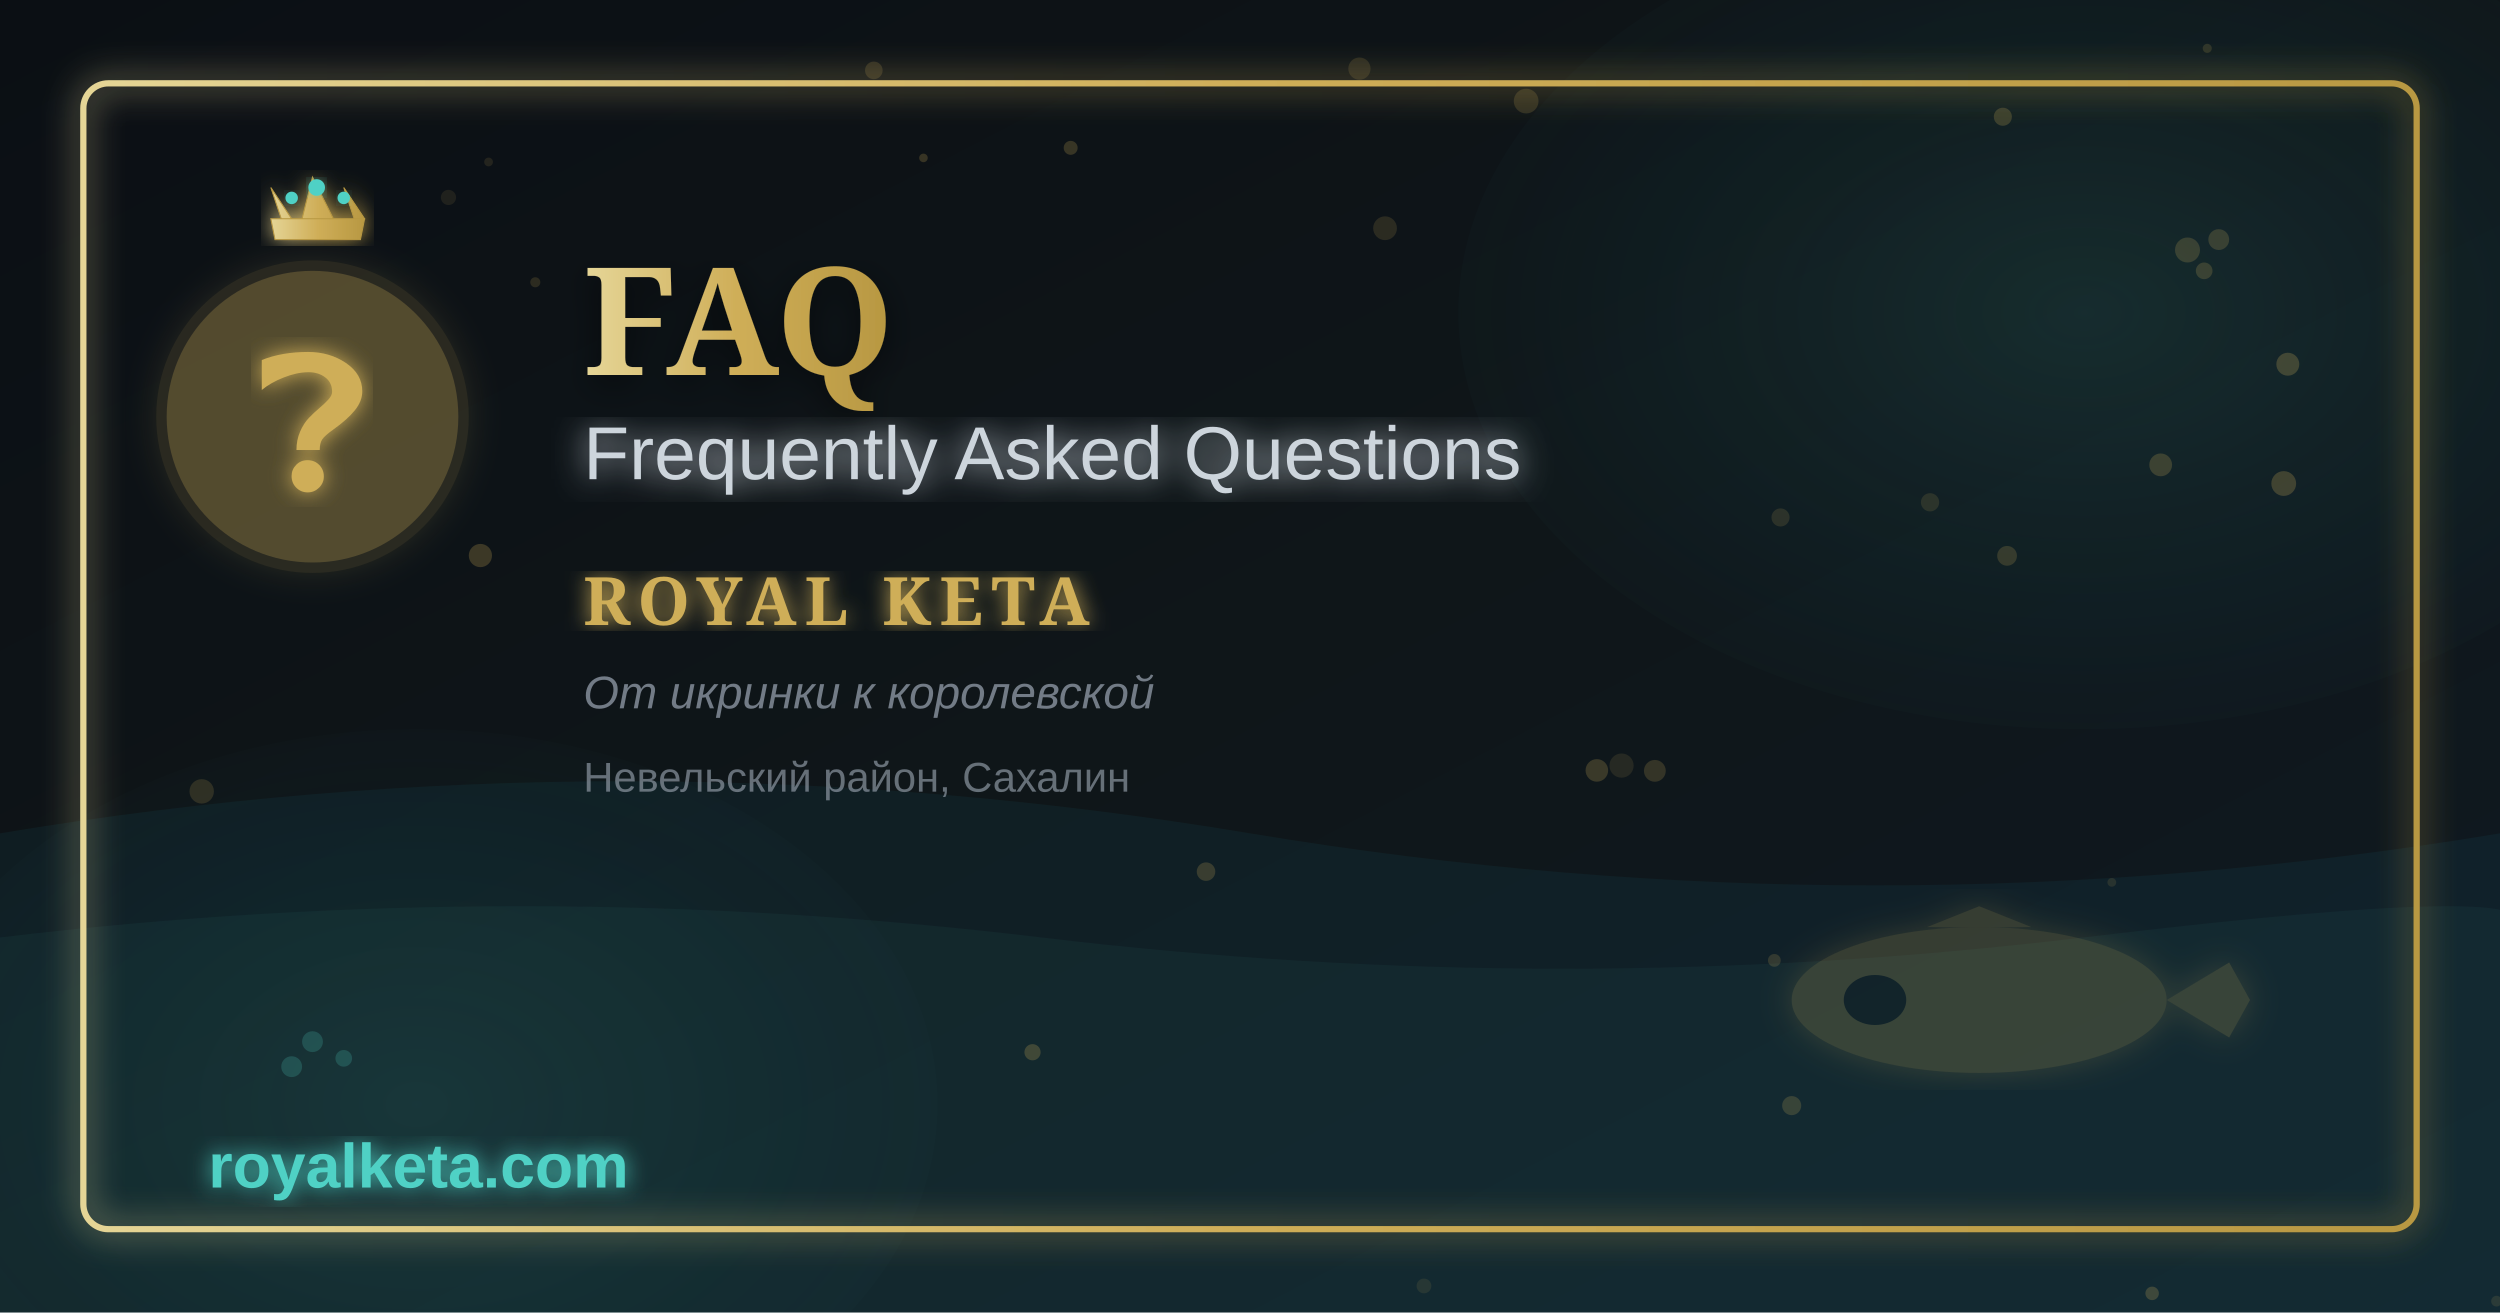
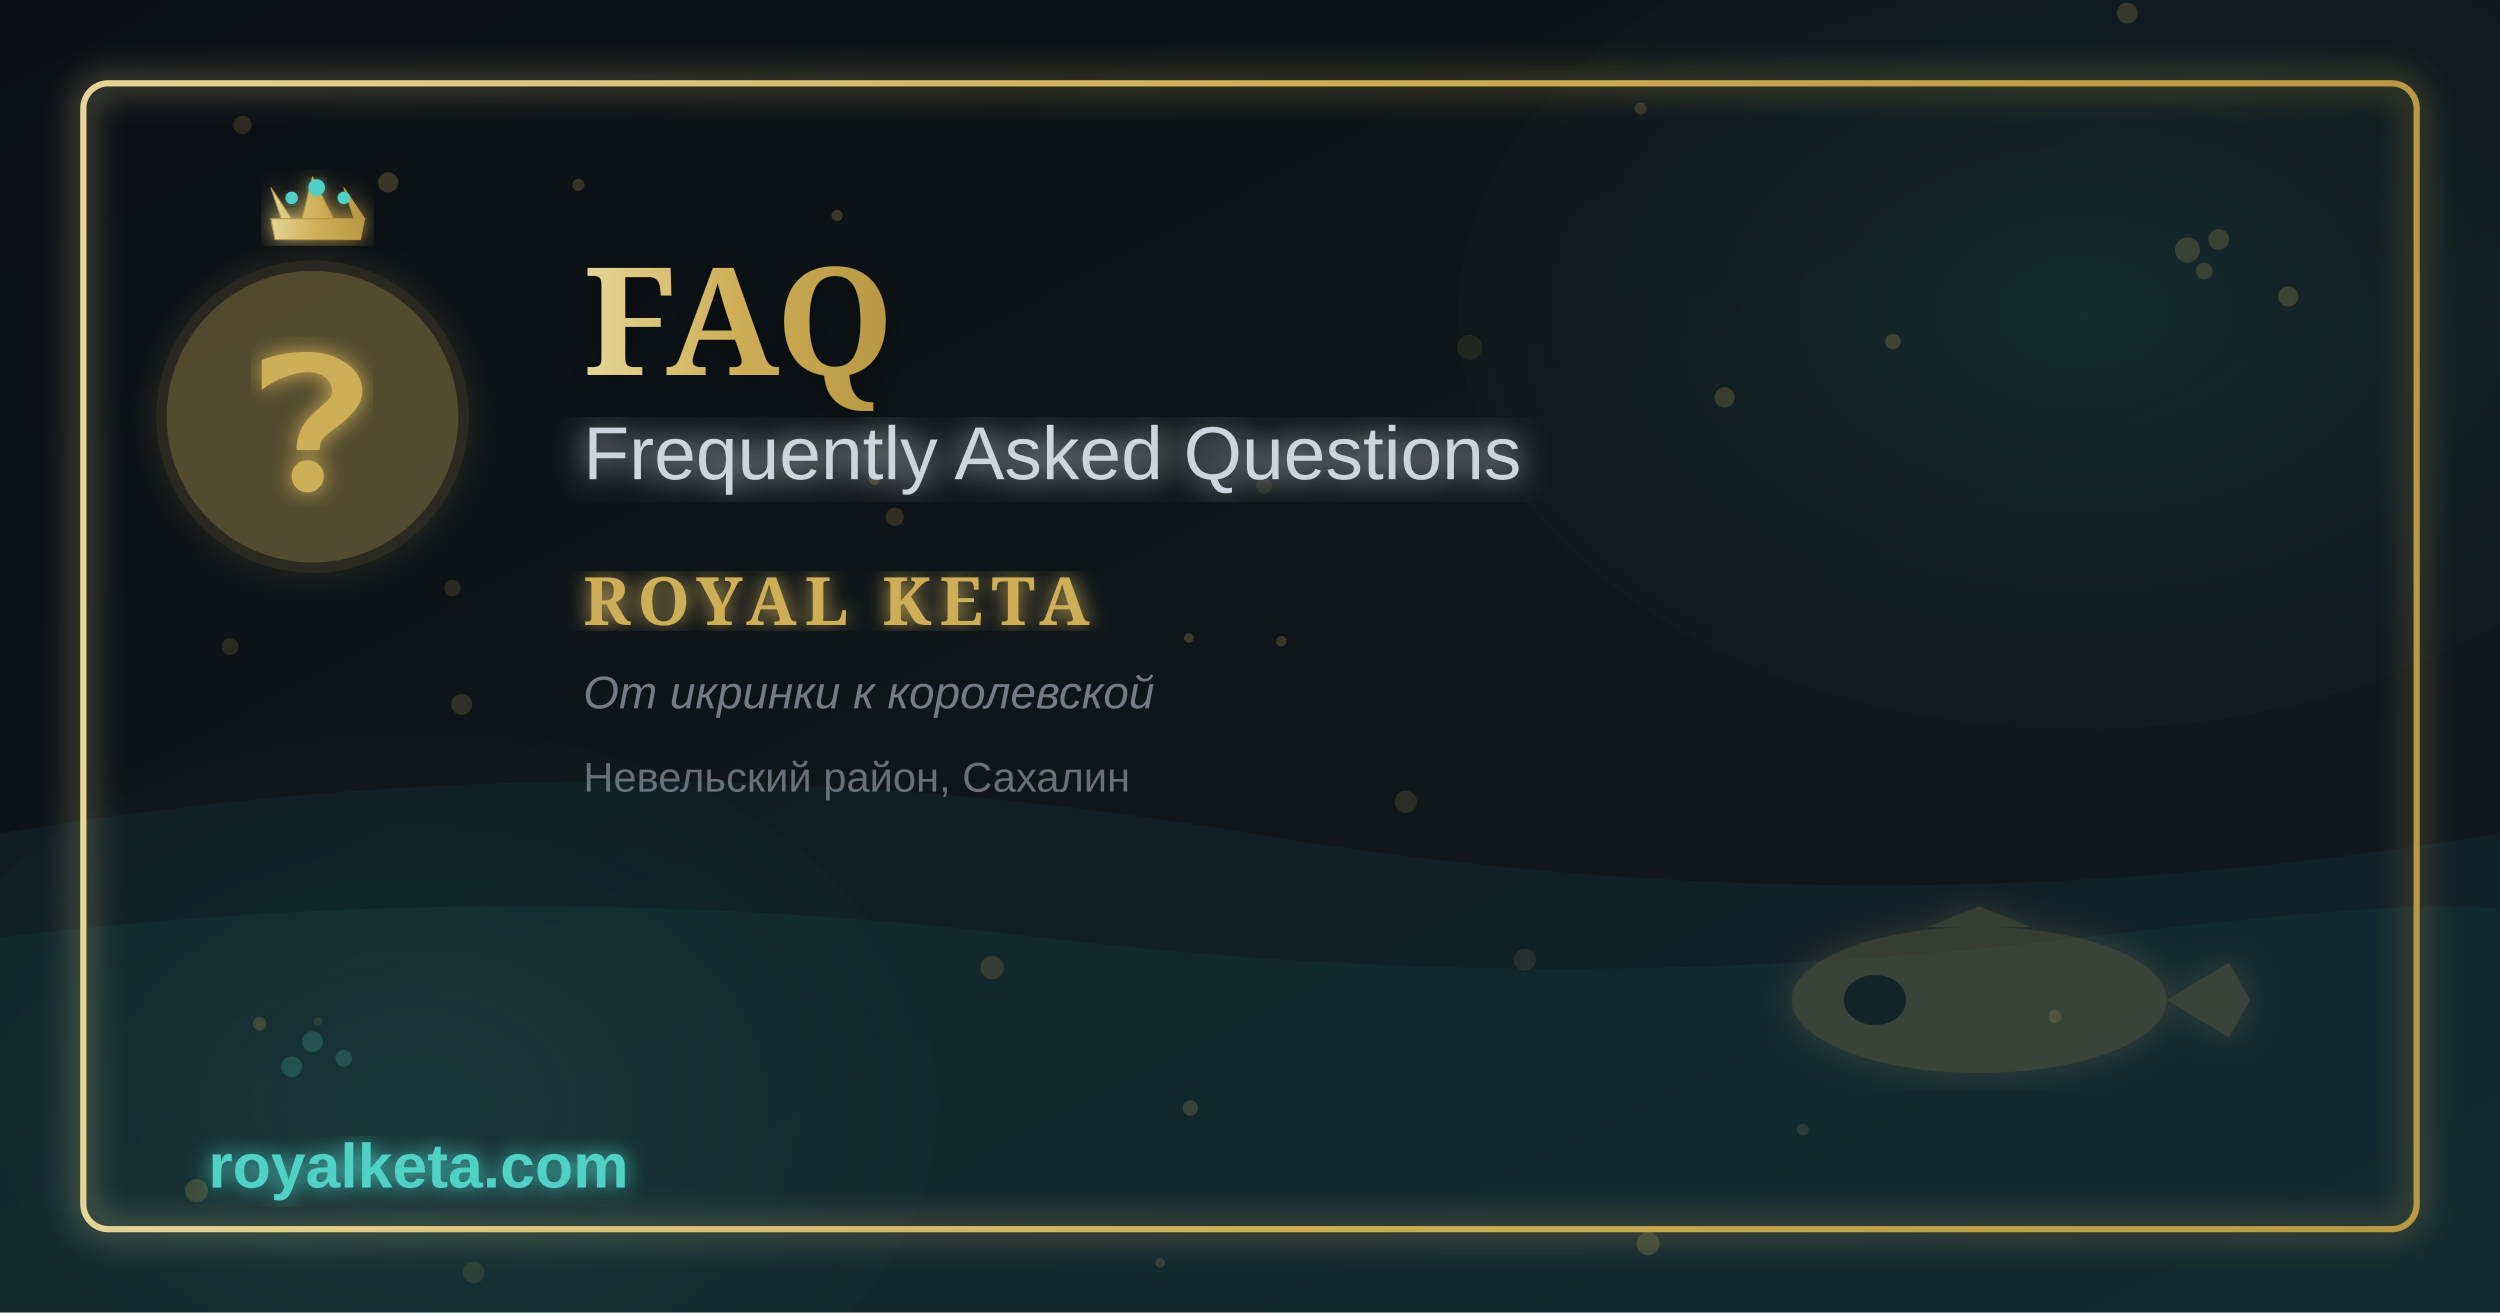
<svg xmlns="http://www.w3.org/2000/svg" width="1200" height="630">
  <defs>
    <linearGradient id="bgGradient" x1="0%" y1="0%" x2="100%" y2="100%">
      <stop offset="0%" style="stop-color:#0B0F14;stop-opacity:1" />
      <stop offset="50%" style="stop-color:#0F1619;stop-opacity:1" />
      <stop offset="100%" style="stop-color:#0F1922;stop-opacity:1" />
    </linearGradient>
    <linearGradient id="goldGradient" x1="0%" y1="0%" x2="100%" y2="0%">
      <stop offset="0%" style="stop-color:#E5D596;stop-opacity:1" />
      <stop offset="50%" style="stop-color:#CFAE58;stop-opacity:1" />
      <stop offset="100%" style="stop-color:#B89842;stop-opacity:1" />
    </linearGradient>
    <radialGradient id="oceanGradient" cx="50%" cy="50%" r="50%">
      <stop offset="0%" style="stop-color:#4FD1C5;stop-opacity:0.3" />
      <stop offset="100%" style="stop-color:#1E90A0;stop-opacity:0.05" />
    </radialGradient>
    <filter id="glow">
      <feGaussianBlur stdDeviation="5" result="coloredBlur" />
      <feMerge>
        <feMergeNode in="coloredBlur" />
        <feMergeNode in="SourceGraphic" />
      </feMerge>
    </filter>
    <filter id="softGlow">
      <feGaussianBlur stdDeviation="8" result="coloredBlur" />
      <feMerge>
        <feMergeNode in="coloredBlur" />
        <feMergeNode in="SourceGraphic" />
      </feMerge>
    </filter>
    <filter id="shadow">
      <feDropShadow dx="0" dy="4" stdDeviation="8" flood-color="#000000" flood-opacity="0.5" />
    </filter>
  </defs>
  <rect width="1200" height="630" fill="url(#bgGradient)" />
  <ellipse cx="1000" cy="150" rx="300" ry="200" fill="url(#oceanGradient)" opacity="0.4" />
  <ellipse cx="200" cy="530" rx="250" ry="180" fill="url(#oceanGradient)" opacity="0.3" />
  <path d="M 0 400 Q 300 350 600 400 T 1200 400 L 1200 630 L 0 630 Z" fill="#1E90A0" opacity="0.08" />
  <path d="M 0 450 Q 250 420 500 450 T 1000 450 T 1200 450 L 1200 630 L 0 630 Z" fill="#4FD1C5" opacity="0.05" />
-   <circle cx="1013.673" cy="423.533" r="2.102" fill="#CFAE58" opacity="0.127" />
-   <circle cx="443.262" cy="75.801" r="2.053" fill="#CFAE58" opacity="0.218" />
-   <circle cx="234.511" cy="77.746" r="2.097" fill="#CFAE58" opacity="0.123" />
-   <circle cx="778.342" cy="367.481" r="5.809" fill="#CFAE58" opacity="0.124" />
-   <circle cx="215.267" cy="94.77" r="3.651" fill="#CFAE58" opacity="0.102" />
-   <circle cx="766.491" cy="369.793" r="5.418" fill="#CFAE58" opacity="0.225" />
-   <circle cx="1096.194" cy="232.093" r="5.952" fill="#CFAE58" opacity="0.246" />
-   <circle cx="1033.025" cy="620.82" r="3.234" fill="#CFAE58" opacity="0.227" />
-   <circle cx="854.654" cy="248.373" r="4.343" fill="#CFAE58" opacity="0.146" />
-   <circle cx="1098.15" cy="174.823" r="5.507" fill="#CFAE58" opacity="0.248" />
-   <circle cx="652.528" cy="32.942" r="5.343" fill="#CFAE58" opacity="0.15" />
-   <circle cx="1198.321" cy="624.56" r="2.572" fill="#CFAE58" opacity="0.127" />
-   <circle cx="1059.485" cy="23.207" r="2.174" fill="#CFAE58" opacity="0.165" />
-   <circle cx="794.326" cy="370.007" r="5.237" fill="#CFAE58" opacity="0.194" />
-   <circle cx="664.822" cy="109.549" r="5.705" fill="#CFAE58" opacity="0.15" />
-   <circle cx="256.944" cy="135.491" r="2.414" fill="#CFAE58" opacity="0.161" />
-   <circle cx="961.371" cy="56.044" r="4.337" fill="#CFAE58" opacity="0.22" />
-   <circle cx="860.011" cy="530.694" r="4.579" fill="#CFAE58" opacity="0.2" />
-   <circle cx="683.506" cy="617.256" r="3.54" fill="#CFAE58" opacity="0.109" />
-   <circle cx="96.819" cy="379.853" r="5.863" fill="#CFAE58" opacity="0.166" />
-   <circle cx="513.92" cy="70.961" r="3.347" fill="#CFAE58" opacity="0.221" />
-   <circle cx="1037.128" cy="223.134" r="5.47" fill="#CFAE58" opacity="0.215" />
-   <circle cx="419.435" cy="33.783" r="4.226" fill="#CFAE58" opacity="0.174" />
-   <circle cx="495.612" cy="505.071" r="3.886" fill="#CFAE58" opacity="0.244" />
-   <circle cx="230.593" cy="266.654" r="5.577" fill="#CFAE58" opacity="0.239" />
-   <circle cx="851.683" cy="460.985" r="3.071" fill="#CFAE58" opacity="0.178" />
-   <circle cx="926.422" cy="241.1" r="4.384" fill="#CFAE58" opacity="0.139" />
-   <circle cx="578.892" cy="418.391" r="4.449" fill="#CFAE58" opacity="0.212" />
-   <circle cx="963.393" cy="266.806" r="4.746" fill="#CFAE58" opacity="0.193" />
-   <circle cx="732.551" cy="48.523" r="5.942" fill="#CFAE58" opacity="0.173" />
+   <circle cx="731.976" cy="460.603" r="5.248" fill="#CFAE58" opacity="0.111" />
+   <circle cx="1098.384" cy="142.305" r="4.849" fill="#CFAE58" opacity="0.218" />
+   <circle cx="186.311" cy="87.519" r="4.854" fill="#CFAE58" opacity="0.235" />
+   <circle cx="908.63" cy="163.966" r="3.718" fill="#CFAE58" opacity="0.234" />
+   <circle cx="401.815" cy="103.487" r="2.698" fill="#CFAE58" opacity="0.244" />
+   <circle cx="571.399" cy="531.851" r="3.68" fill="#CFAE58" opacity="0.206" />
+   <circle cx="221.59" cy="338.098" r="5.037" fill="#CFAE58" opacity="0.184" />
+   <circle cx="787.503" cy="52.086" r="2.873" fill="#CFAE58" opacity="0.186" />
+   <circle cx="419.686" cy="230.092" r="2.655" fill="#CFAE58" opacity="0.197" />
+   <circle cx="277.632" cy="88.705" r="2.928" fill="#CFAE58" opacity="0.22" />
+   <circle cx="429.506" cy="248.042" r="4.364" fill="#CFAE58" opacity="0.176" />
+   <circle cx="674.779" cy="384.816" r="5.34" fill="#CFAE58" opacity="0.142" />
+   <circle cx="152.638" cy="490.291" r="2.116" fill="#CFAE58" opacity="0.107" />
+   <circle cx="94.331" cy="571.471" r="5.522" fill="#CFAE58" opacity="0.209" />
+   <circle cx="570.633" cy="306.221" r="2.305" fill="#CFAE58" opacity="0.226" />
+   <circle cx="110.444" cy="310.294" r="4.058" fill="#CFAE58" opacity="0.15" />
+   <circle cx="217.117" cy="282.289" r="3.966" fill="#CFAE58" opacity="0.142" />
+   <circle cx="124.624" cy="491.422" r="3.235" fill="#CFAE58" opacity="0.217" />
+   <circle cx="1021.119" cy="6.293" r="5.014" fill="#CFAE58" opacity="0.197" />
+   <circle cx="986.339" cy="487.916" r="3.088" fill="#CFAE58" opacity="0.163" />
+   <circle cx="791.072" cy="596.956" r="5.55" fill="#CFAE58" opacity="0.22" />
+   <circle cx="476.249" cy="464.42" r="5.619" fill="#CFAE58" opacity="0.167" />
+   <circle cx="116.399" cy="60.009" r="4.406" fill="#CFAE58" opacity="0.164" />
+   <circle cx="705.384" cy="166.765" r="5.995" fill="#CFAE58" opacity="0.109" />
+   <circle cx="606.761" cy="233.165" r="3.841" fill="#CFAE58" opacity="0.109" />
+   <circle cx="827.802" cy="190.717" r="4.864" fill="#CFAE58" opacity="0.212" />
+   <circle cx="865.314" cy="542.205" r="2.832" fill="#CFAE58" opacity="0.14" />
+   <circle cx="227.395" cy="610.77" r="5.23" fill="#CFAE58" opacity="0.127" />
+   <circle cx="556.927" cy="606.206" r="2.285" fill="#CFAE58" opacity="0.182" />
+   <circle cx="614.964" cy="307.745" r="2.472" fill="#CFAE58" opacity="0.214" />
  <rect x="40" y="40" width="1120" height="550" fill="none" stroke="url(#goldGradient)" stroke-width="3" rx="12" filter="url(#softGlow)" />
  <circle cx="150" cy="200" r="75" fill="#CFAE58" opacity="0.15" filter="url(#softGlow)" />
  <circle cx="150" cy="200" r="70" fill="#CFAE58" opacity="0.25" />
  <text x="150" y="235" font-size="90" text-anchor="middle" fill="#CFAE58" filter="url(#glow)">❓</text>
  <g transform="translate(100, 70)">
    <path d="M 30 20 L 40 35 L 35 35 Z M 50 15 L 60 35 L 45 35 Z M 65 20 L 75 35 L 70 35 Z M 30 35 L 75 35 L 73 45 L 32 45 Z" fill="url(#goldGradient)" filter="url(#glow)" stroke="#B89842" stroke-width="0.5" />
    <circle cx="40" cy="25" r="3" fill="#4FD1C5" filter="url(#glow)" />
    <circle cx="52" cy="20" r="4" fill="#4FD1C5" filter="url(#glow)" />
    <circle cx="65" cy="25" r="3" fill="#4FD1C5" filter="url(#glow)" />
  </g>
  <text x="280" y="180" font-family="Georgia, serif" font-size="72" font-weight="bold" fill="url(#goldGradient)" filter="url(#shadow)">FAQ</text>
  <text x="280" y="230" font-family="Arial, sans-serif" font-size="36" fill="#D6DEE6" opacity="0.95" filter="url(#softGlow)">Frequently Asked Questions</text>
  <text x="280" y="300" font-family="Georgia, serif" font-size="32" font-weight="bold" fill="#CFAE58" letter-spacing="4" filter="url(#glow)">ROYAL KETA</text>
  <text x="280" y="340" font-family="Arial, sans-serif" font-size="22" font-style="italic" fill="#8B95A1" opacity="0.8">От икринки к королевской</text>
  <text x="280" y="380" font-family="Arial, sans-serif" font-size="20" fill="#8B95A1" opacity="0.7">Невельский район, Сахалин</text>
  <text x="100" y="570" font-family="Arial, sans-serif" font-size="30" font-weight="bold" fill="#4FD1C5" filter="url(#glow)">royalketa.com</text>
  <g transform="translate(950, 480)" opacity="0.2" filter="url(#softGlow)">
    <ellipse cx="0" cy="0" rx="90" ry="35" fill="#CFAE58" />
    <path d="M 90 0 L 120 -18 L 130 0 L 120 18 Z" fill="#CFAE58" />
    <path d="M -25 -35 L 0 -45 L 25 -35 Z" fill="#CFAE58" />
    <ellipse cx="-50" cy="0" rx="15" ry="12" fill="#0B0F14" />
  </g>
  <g opacity="0.2">
    <circle cx="1050" cy="120" r="6" fill="#CFAE58" />
    <circle cx="1065" cy="115" r="5" fill="#CFAE58" />
    <circle cx="1058" cy="130" r="4" fill="#CFAE58" />
    <circle cx="150" cy="500" r="5" fill="#4FD1C5" />
    <circle cx="165" cy="508" r="4" fill="#4FD1C5" />
    <circle cx="140" cy="512" r="5" fill="#4FD1C5" />
  </g>
</svg>
